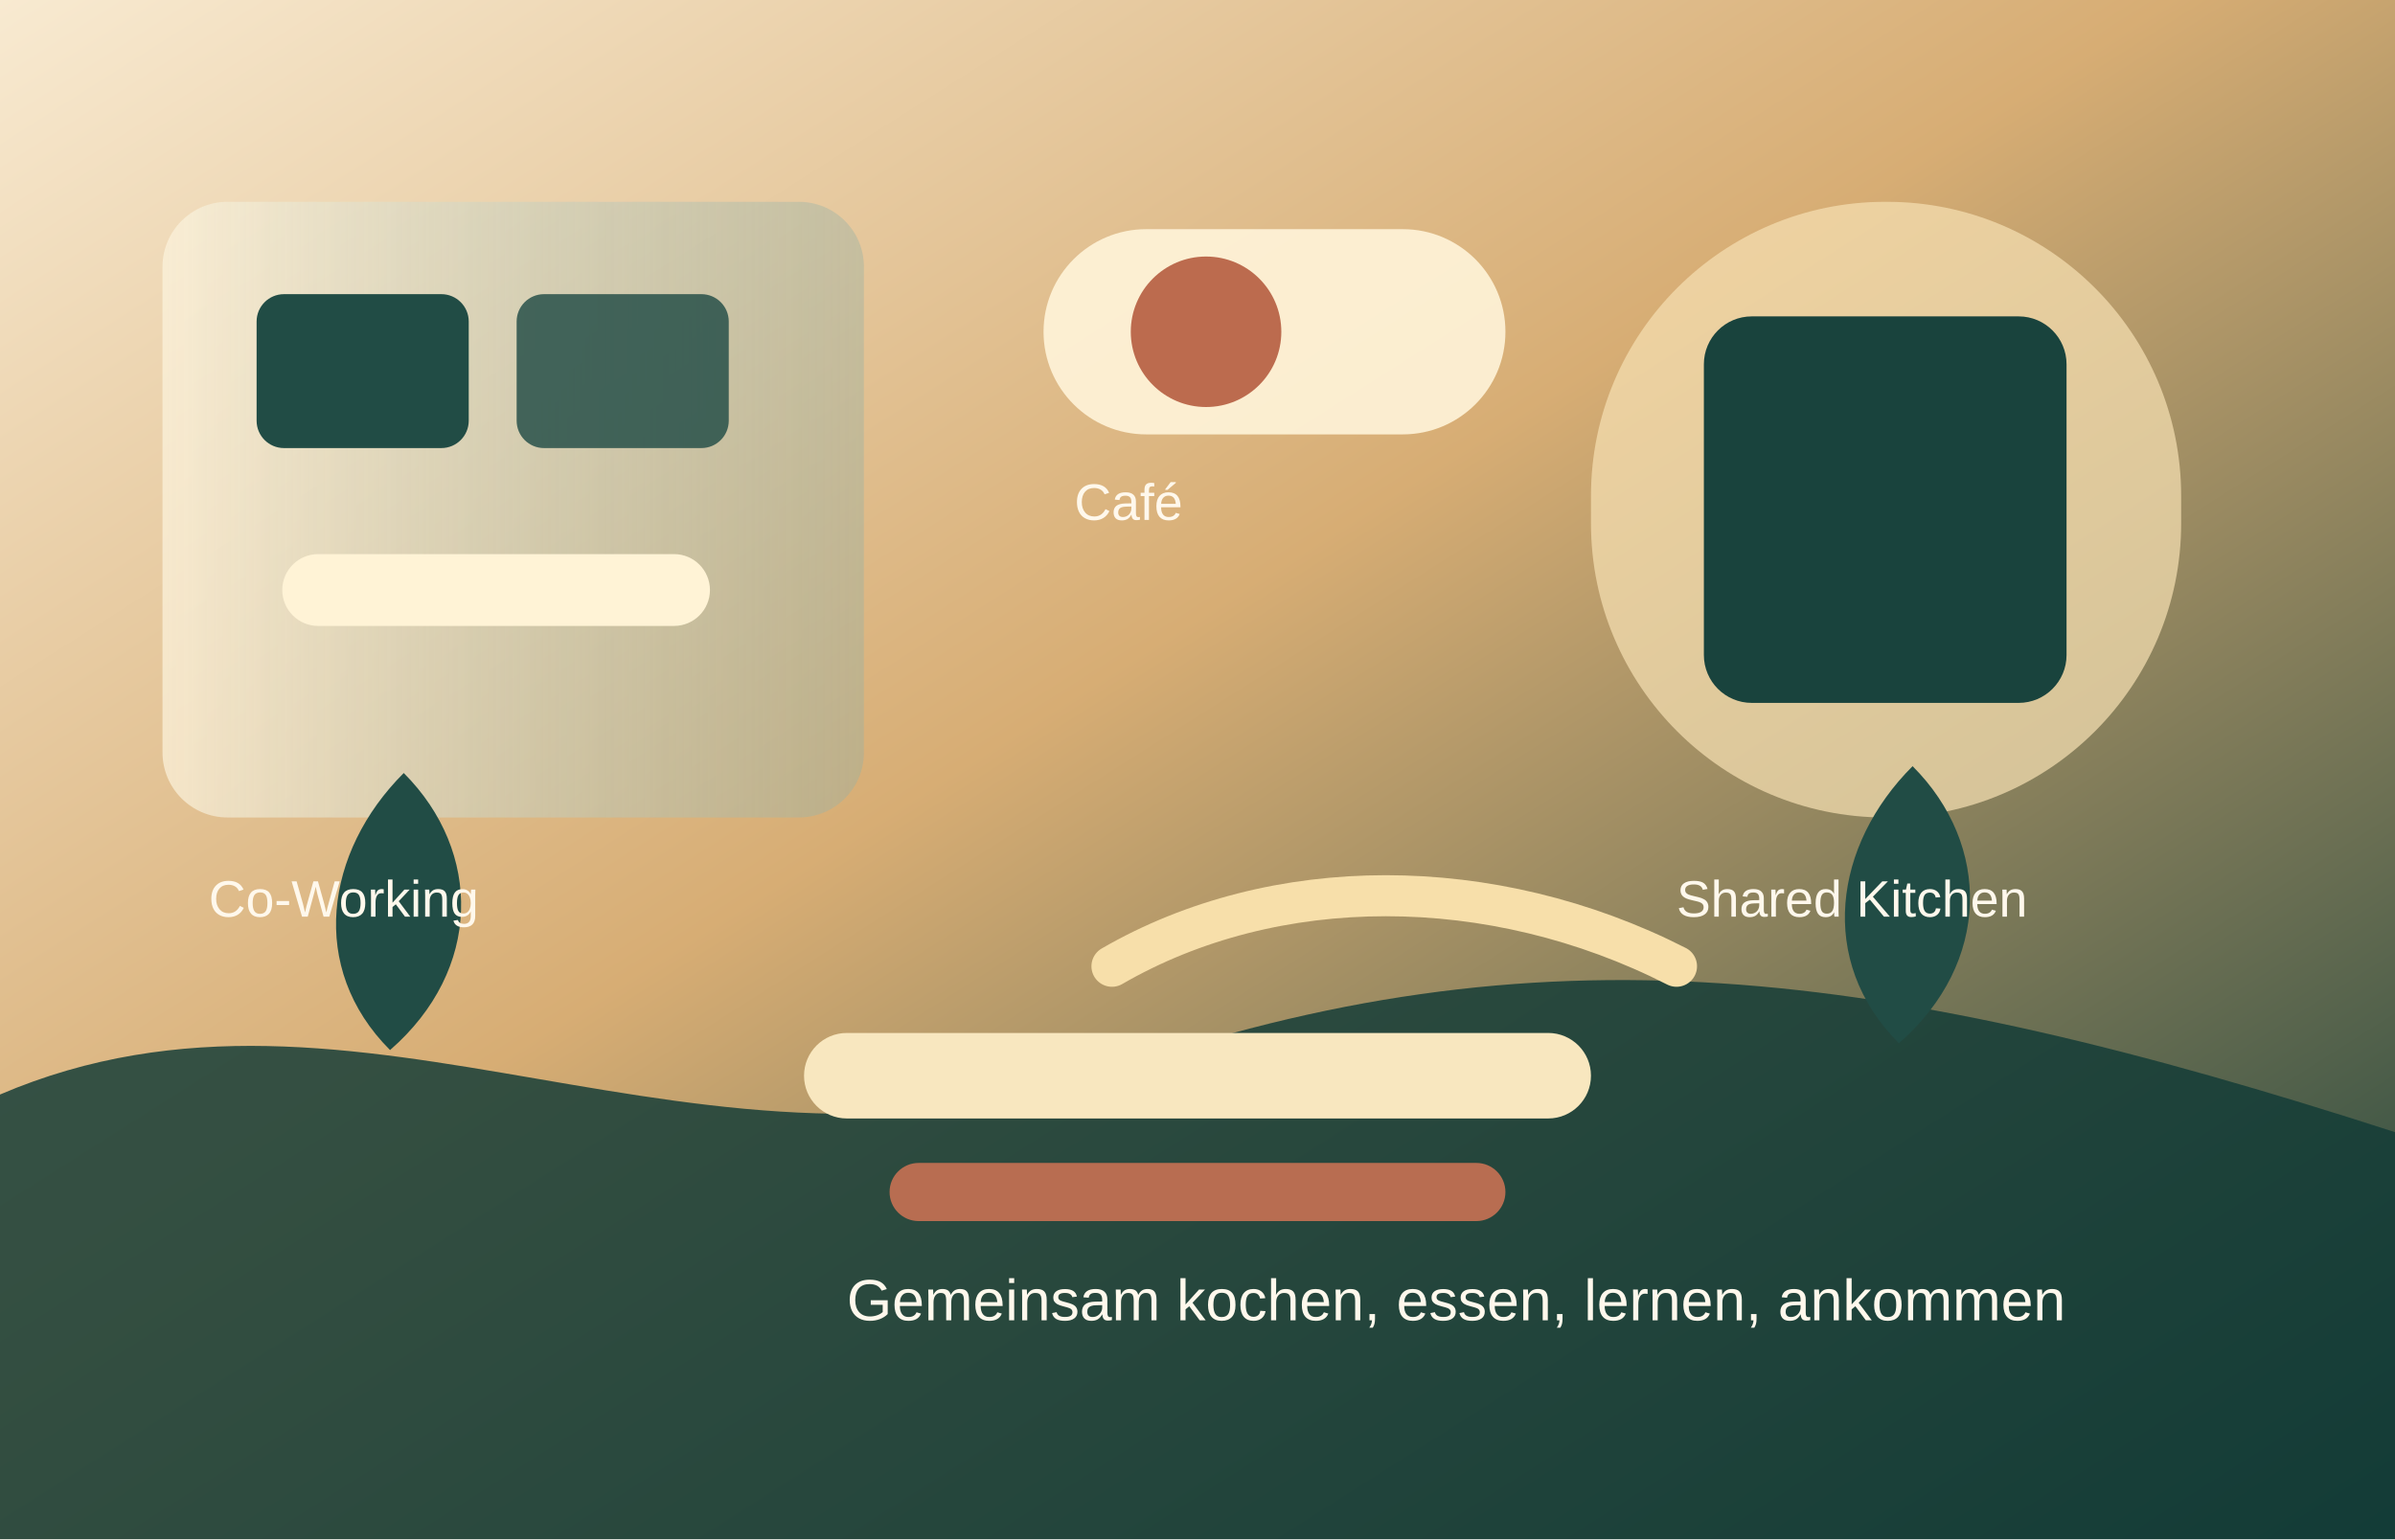
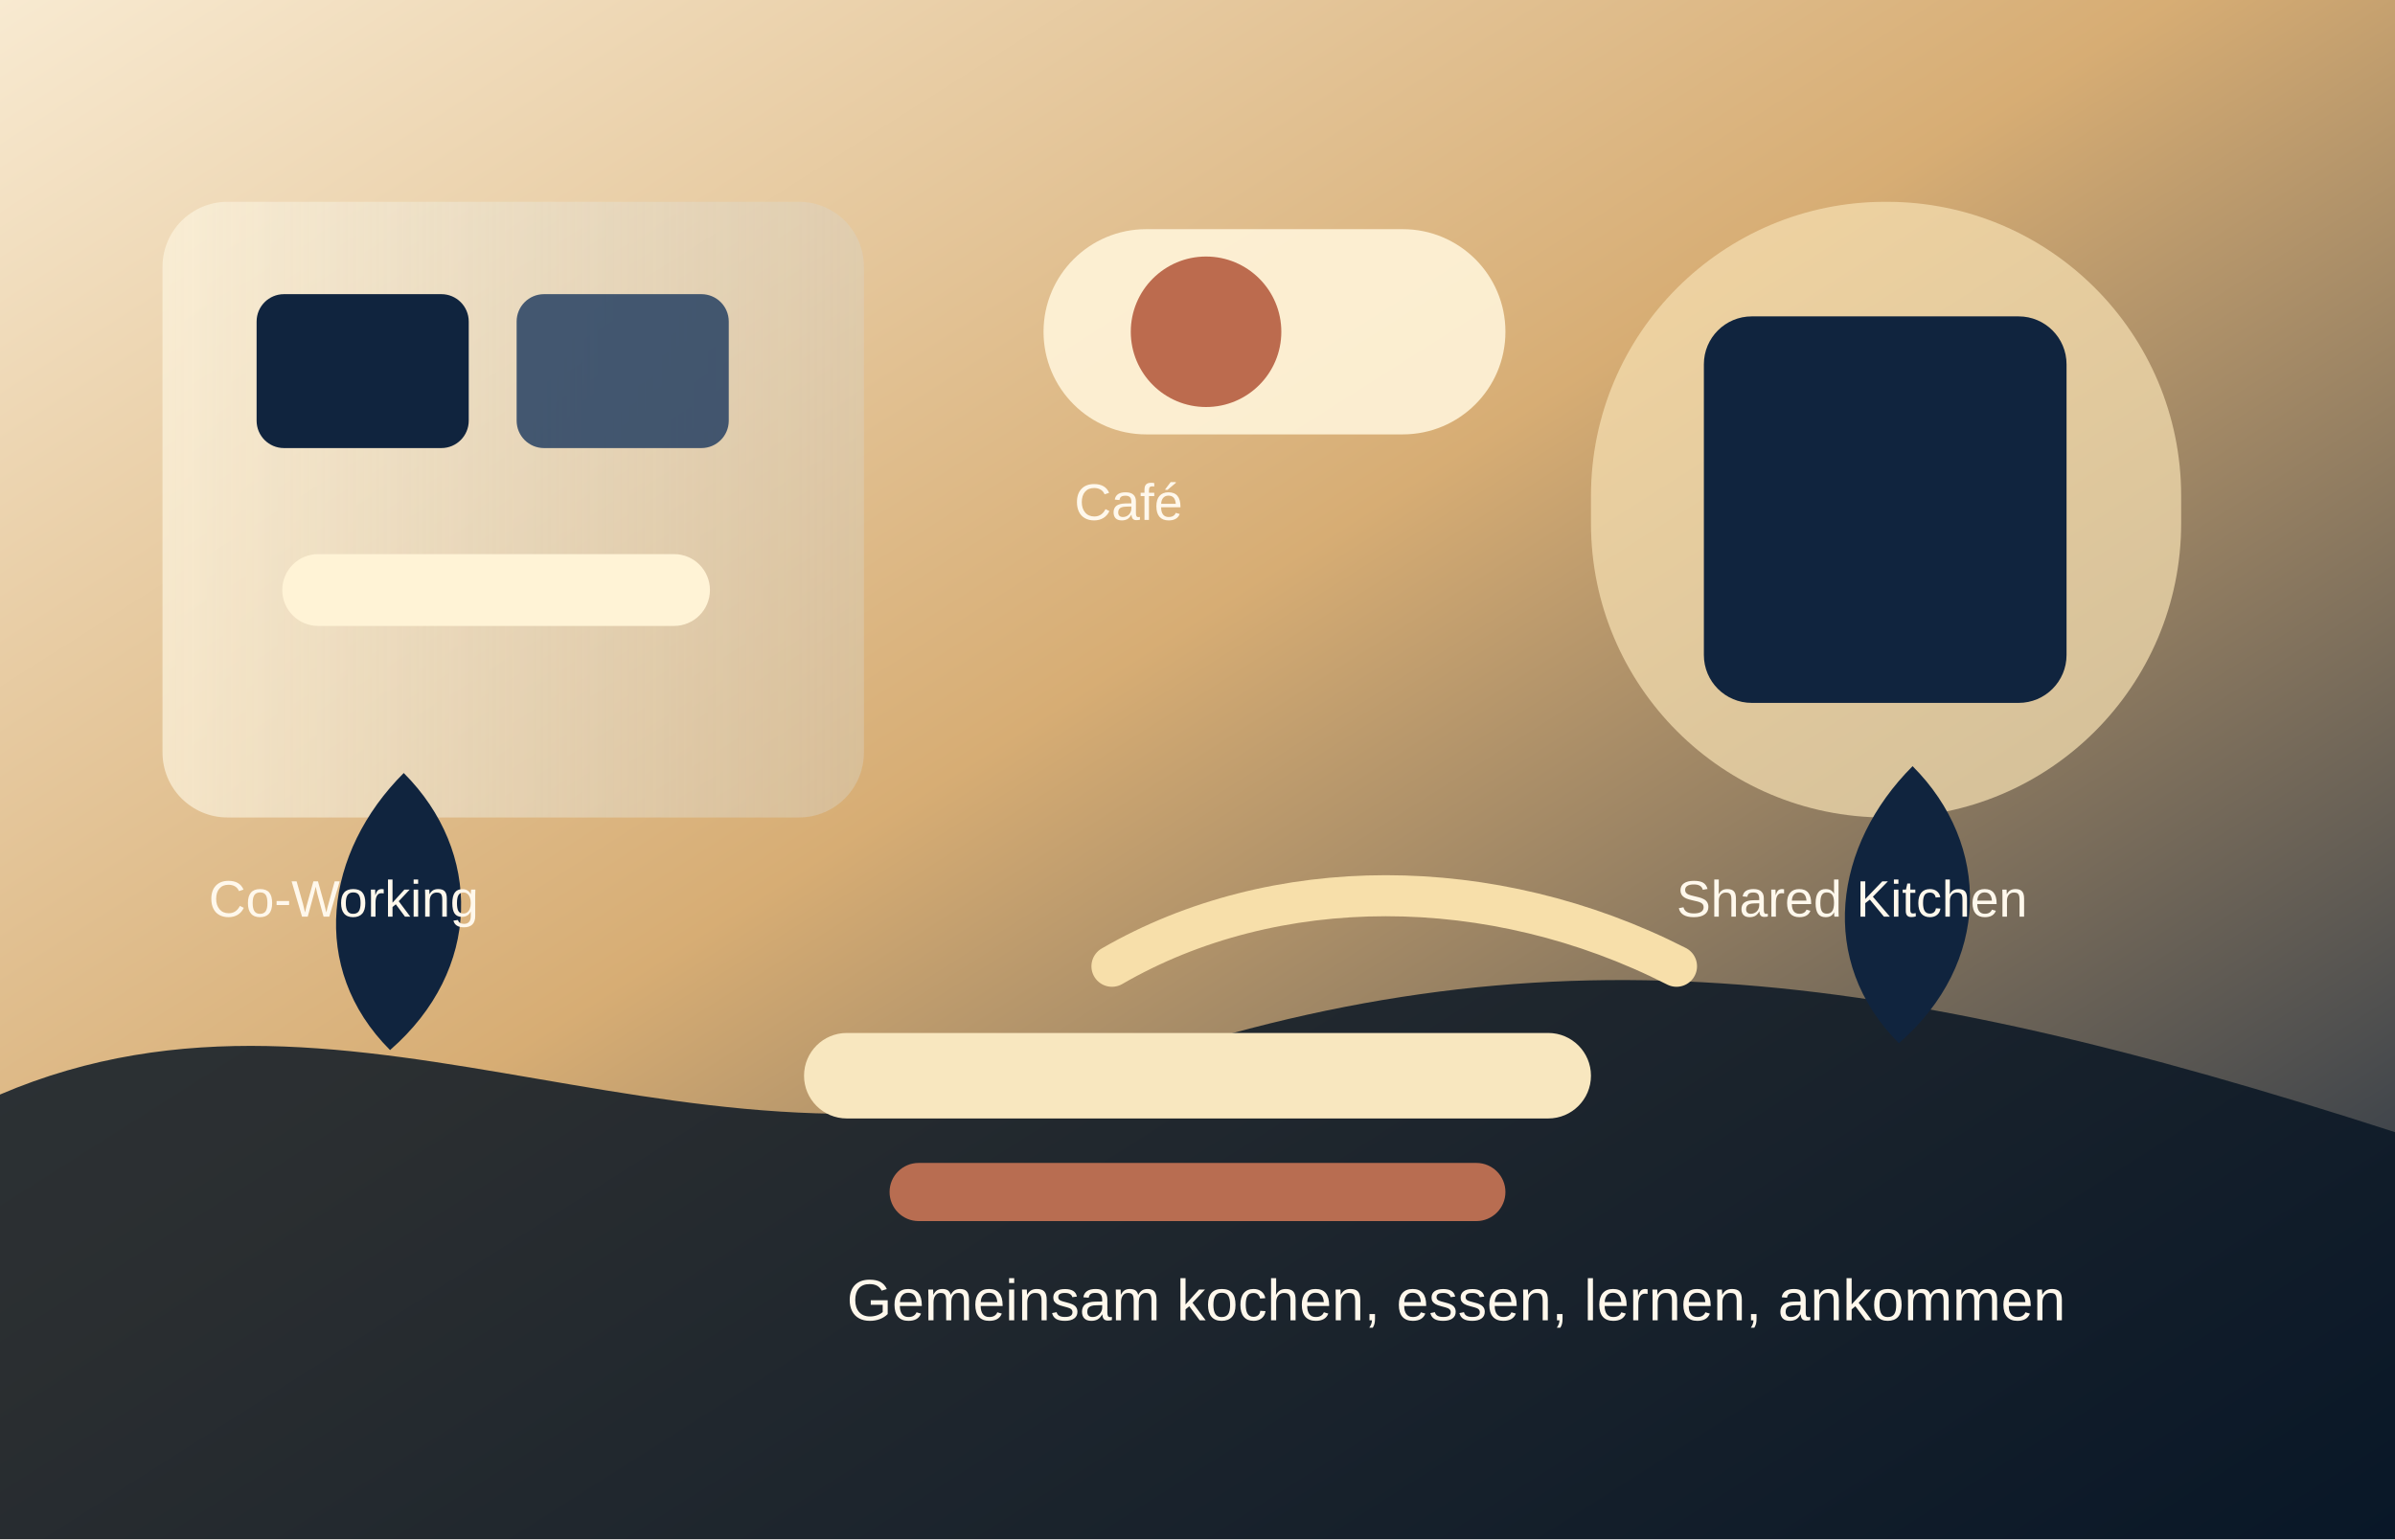
<svg xmlns="http://www.w3.org/2000/svg" viewBox="0 0 1400 900" role="img" aria-labelledby="title desc">
  <defs>
    <linearGradient id="bg" x1="0" x2="1" y1="0" y2="1">
      <stop offset="0" stop-color="#f8ead1" />
      <stop offset=".45" stop-color="#d7ad74" />
-       <stop offset="1" stop-color="#163f39" />
+       <stop offset="1" stop-color="#10243e" />
    </linearGradient>
    <linearGradient id="glass" x1="0" x2="1">
      <stop offset="0" stop-color="#fdf4de" stop-opacity=".8" />
-       <stop offset="1" stop-color="#95b0a4" stop-opacity=".45" />
+       <stop offset="1" stop-color="#d8d4c8" stop-opacity=".45" />
    </linearGradient>
  </defs>
  <rect width="1400" height="900" fill="url(#bg)" />
-   <path d="M0 640 C210 550 410 710 650 626 C900 539 1100 565 1400 662 L1400 900 L0 900 Z" fill="#123b36" opacity=".83" />
+   <path d="M0 640 C210 550 410 710 650 626 C900 539 1100 565 1400 662 L1400 900 L0 900 Z" fill="#071523" opacity=".83" />
  <rect x="95" y="118" width="410" height="360" rx="38" fill="url(#glass)" opacity=".88" />
-   <rect x="150" y="172" width="124" height="90" rx="16" fill="#214c45" />
-   <rect x="302" y="172" width="124" height="90" rx="16" fill="#214c45" opacity=".82" />
+   <rect x="150" y="172" width="124" height="90" rx="16" fill="#10243e" />
+   <rect x="302" y="172" width="124" height="90" rx="16" fill="#1e3a5f" opacity=".82" />
  <rect x="165" y="324" width="250" height="42" rx="21" fill="#fff3d6" />
  <rect x="610" y="134" width="270" height="120" rx="60" fill="#fff4d9" opacity=".9" />
  <circle cx="705" cy="194" r="44" fill="#bc6b4e" />
  <rect x="930" y="118" width="345" height="360" rx="172" fill="#f5dfb2" opacity=".72" />
-   <rect x="996" y="185" width="212" height="226" rx="28" fill="#19433d" />
+   <rect x="996" y="185" width="212" height="226" rx="28" fill="#10243e" />
  <path d="M650 565 C745 510 872 510 980 565" stroke="#f7dfaa" stroke-width="24" stroke-linecap="round" fill="none" />
  <rect x="470" y="604" width="460" height="50" rx="25" fill="#f8e7bf" />
  <rect x="520" y="680" width="360" height="34" rx="17" fill="#b86d51" />
-   <g fill="#214c45">
+   <g fill="#10243e">
    <path d="M1110 610 C1062 562 1072 494 1118 448 C1164 494 1164 563 1110 610Z" />
    <path d="M228 614 C180 566 190 498 236 452 C282 498 282 567 228 614Z" />
  </g>
  <g fill="#fff8ec" font-family="Arial, sans-serif">
    <text x="122" y="536" font-size="30">Co-Working</text>
    <text x="628" y="304" font-size="30">Café</text>
    <text x="980" y="536" font-size="30">Shared Kitchen</text>
    <text x="495" y="772" font-size="34">Gemeinsam kochen, essen, lernen, ankommen</text>
  </g>
</svg>
